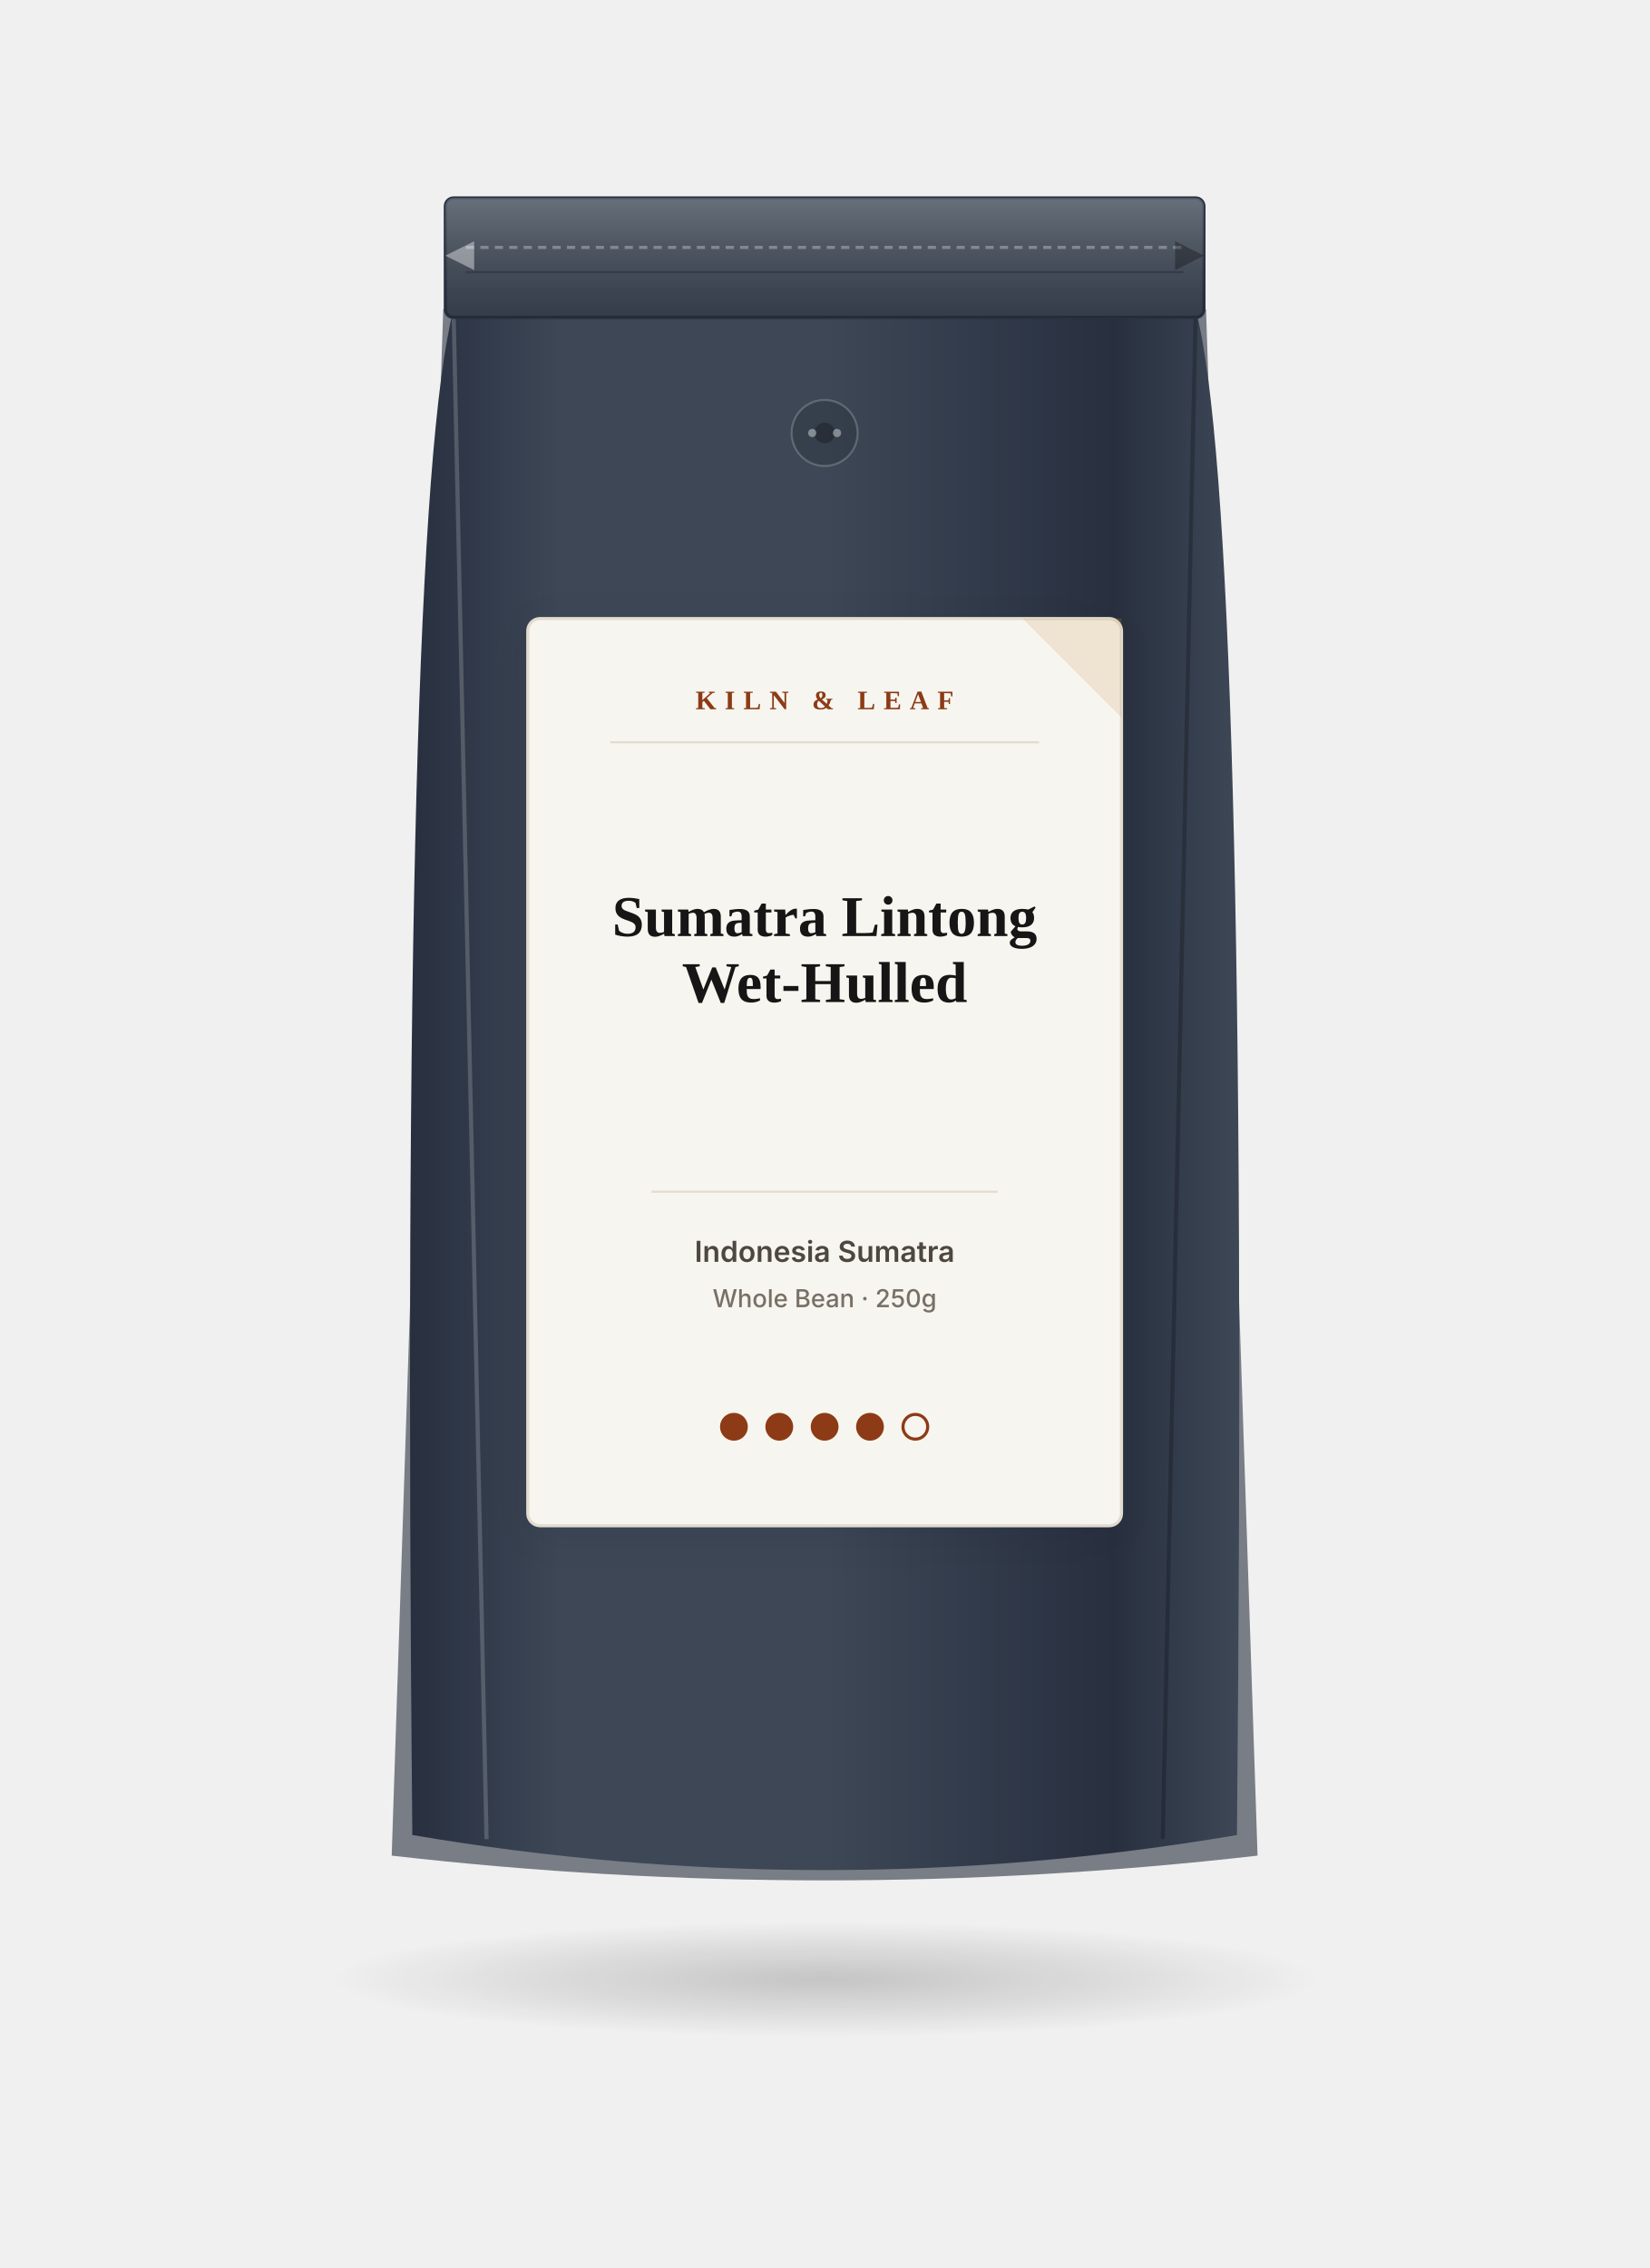
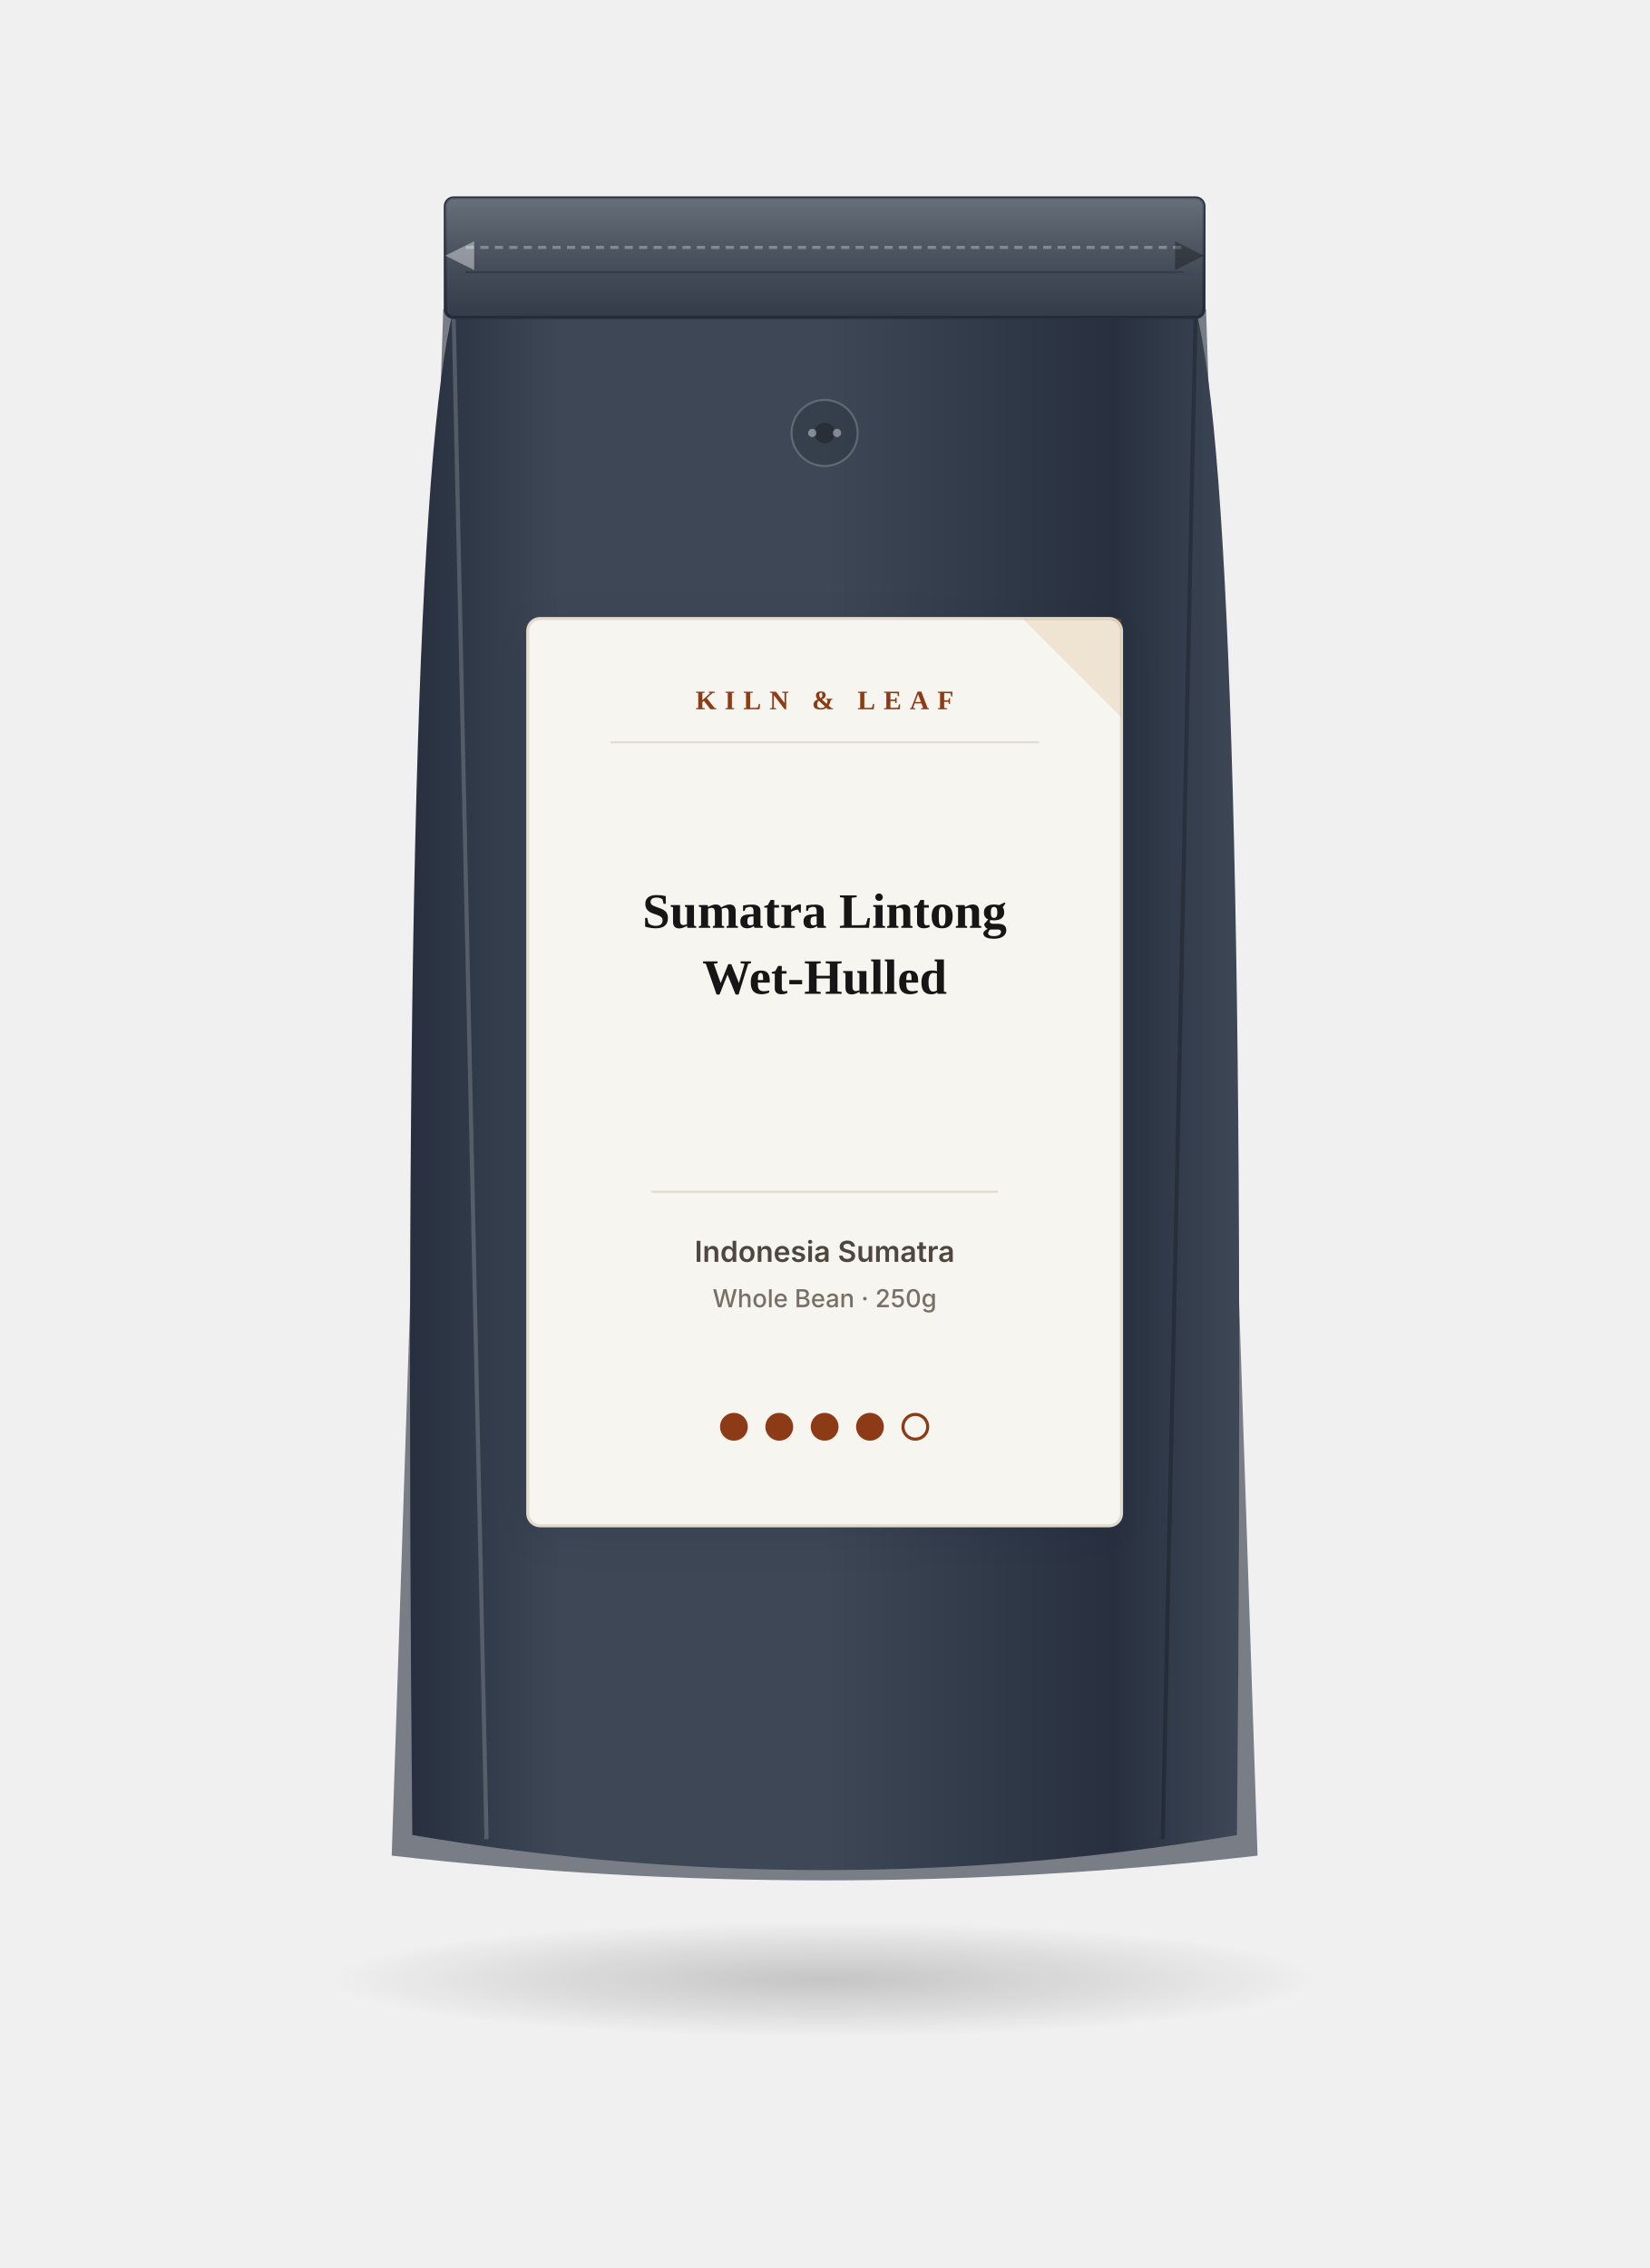
<svg xmlns="http://www.w3.org/2000/svg" viewBox="0 0 800 1100" fill="none">
  <defs>
    <radialGradient id="shadow-sumatra-mandheling" cx="50%" cy="50%" r="50%">
      <stop offset="0%" stop-color="#000000" stop-opacity="0.18" />
      <stop offset="70%" stop-color="#000000" stop-opacity="0.06" />
      <stop offset="100%" stop-color="#000000" stop-opacity="0" />
    </radialGradient>
    <linearGradient id="pouch-body-sumatra-mandheling" x1="0%" y1="0%" x2="100%" y2="0%">
      <stop offset="0%" stop-color="#283040" />
      <stop offset="18%" stop-color="#3D4756" />
      <stop offset="50%" stop-color="#3D4756" />
      <stop offset="85%" stop-color="#283040" />
      <stop offset="100%" stop-color="#3D4756" />
    </linearGradient>
    <linearGradient id="top-seal-sumatra-mandheling" x1="0%" y1="0%" x2="0%" y2="100%">
      <stop offset="0%" stop-color="#FFFFFF" stop-opacity="0.22" />
      <stop offset="100%" stop-color="#000000" stop-opacity="0.15" />
    </linearGradient>
  </defs>
  <ellipse cx="400" cy="960" rx="240" ry="28" fill="url(#shadow-sumatra-mandheling)" />
  <g>
    <path d="M 215 150 L 585 150 L 610 900 Q 400 924 190 900 Z" fill="#283040" opacity="0.6" />
    <path d="M 220 150 L 580 150 Q 606 250 600 890 Q 400 924 200 890 Q 194 250 220 150 Z" fill="url(#pouch-body-sumatra-mandheling)" />
    <path d="M 220 150 L 236 892" stroke="#FFFFFF" stroke-opacity="0.18" stroke-width="2" />
    <path d="M 580 150 L 564 892" stroke="#000000" stroke-opacity="0.22" stroke-width="2" />
    <rect x="216" y="96" width="368" height="58" rx="4" fill="#3D4756" stroke="#283040" stroke-width="1.5" />
    <rect x="216" y="96" width="368" height="58" rx="4" fill="url(#top-seal-sumatra-mandheling)" />
    <line x1="226" y1="120" x2="574" y2="120" stroke="#FFFFFF" stroke-opacity="0.3" stroke-width="1.5" stroke-dasharray="4 3" />
    <line x1="226" y1="132" x2="574" y2="132" stroke="#000000" stroke-opacity="0.2" stroke-width="1" />
    <path d="M 216 124 L 230 117 L 230 131 Z" fill="#FFFFFF" fill-opacity="0.4" />
    <path d="M 584 124 L 570 117 L 570 131 Z" fill="#000000" fill-opacity="0.3" />
    <circle cx="400" cy="210" r="16" fill="#000000" fill-opacity="0.12" stroke="#FFFFFF" stroke-opacity="0.2" stroke-width="1" />
    <circle cx="400" cy="210" r="5" fill="#000000" fill-opacity="0.25" />
    <circle cx="394" cy="210" r="2" fill="#FFFFFF" fill-opacity="0.4" />
    <circle cx="406" cy="210" r="2" fill="#FFFFFF" fill-opacity="0.4" />
    <g filter="drop-shadow(0 4px 12px rgba(0,0,0,0.08))">
      <rect x="256" y="300" width="288" height="440" rx="6" fill="#F7F5EF" stroke="#E2DCD0" stroke-width="1.5" />
      <path d="M 496 300 L 544 300 L 544 348 Z" fill="#C89547" opacity="0.18" />
      <text x="400" y="344" text-anchor="middle" font-family="Georgia, 'Times New Roman', serif" font-size="13" font-weight="700" letter-spacing="4" fill="#8C3A14">KILN &amp; LEAF</text>
      <line x1="296" y1="360" x2="504" y2="360" stroke="#E2DCD0" stroke-width="1" />
-       <text x="400" y="454" text-anchor="middle" font-family="Georgia, 'Times New Roman', serif" font-size="28" font-weight="600" fill="#161412">Sumatra Lintong</text>
-       <text x="400" y="486" text-anchor="middle" font-family="Georgia, 'Times New Roman', serif" font-size="28" font-weight="600" fill="#161412">Wet-Hulled</text>
+       <text x="400" y="450" text-anchor="middle" font-family="Georgia, 'Times New Roman', serif" font-size="24" font-weight="600" fill="#161412">Sumatra Lintong</text>
+       <text x="400" y="482" text-anchor="middle" font-family="Georgia, 'Times New Roman', serif" font-size="24" font-weight="600" fill="#161412">Wet-Hulled</text>
      <line x1="316" y1="578" x2="484" y2="578" stroke="#E2DCD0" stroke-width="1" />
      <text x="400" y="612" text-anchor="middle" font-family="-apple-system, system-ui, sans-serif" font-size="14" font-weight="600" fill="#4E473F">Indonesia Sumatra</text>
      <text x="400" y="634" text-anchor="middle" font-family="-apple-system, system-ui, sans-serif" font-size="12" font-weight="500" fill="#786F66">Whole Bean · 250g</text>
      <g>
        <circle cx="356" cy="692" r="6" fill="#8C3A14" stroke="#8C3A14" stroke-width="1.5" />
        <circle cx="378" cy="692" r="6" fill="#8C3A14" stroke="#8C3A14" stroke-width="1.5" />
        <circle cx="400" cy="692" r="6" fill="#8C3A14" stroke="#8C3A14" stroke-width="1.5" />
        <circle cx="422" cy="692" r="6" fill="#8C3A14" stroke="#8C3A14" stroke-width="1.5" />
        <circle cx="444" cy="692" r="6" fill="none" stroke="#8C3A14" stroke-width="1.5" />
      </g>
    </g>
  </g>
</svg>
